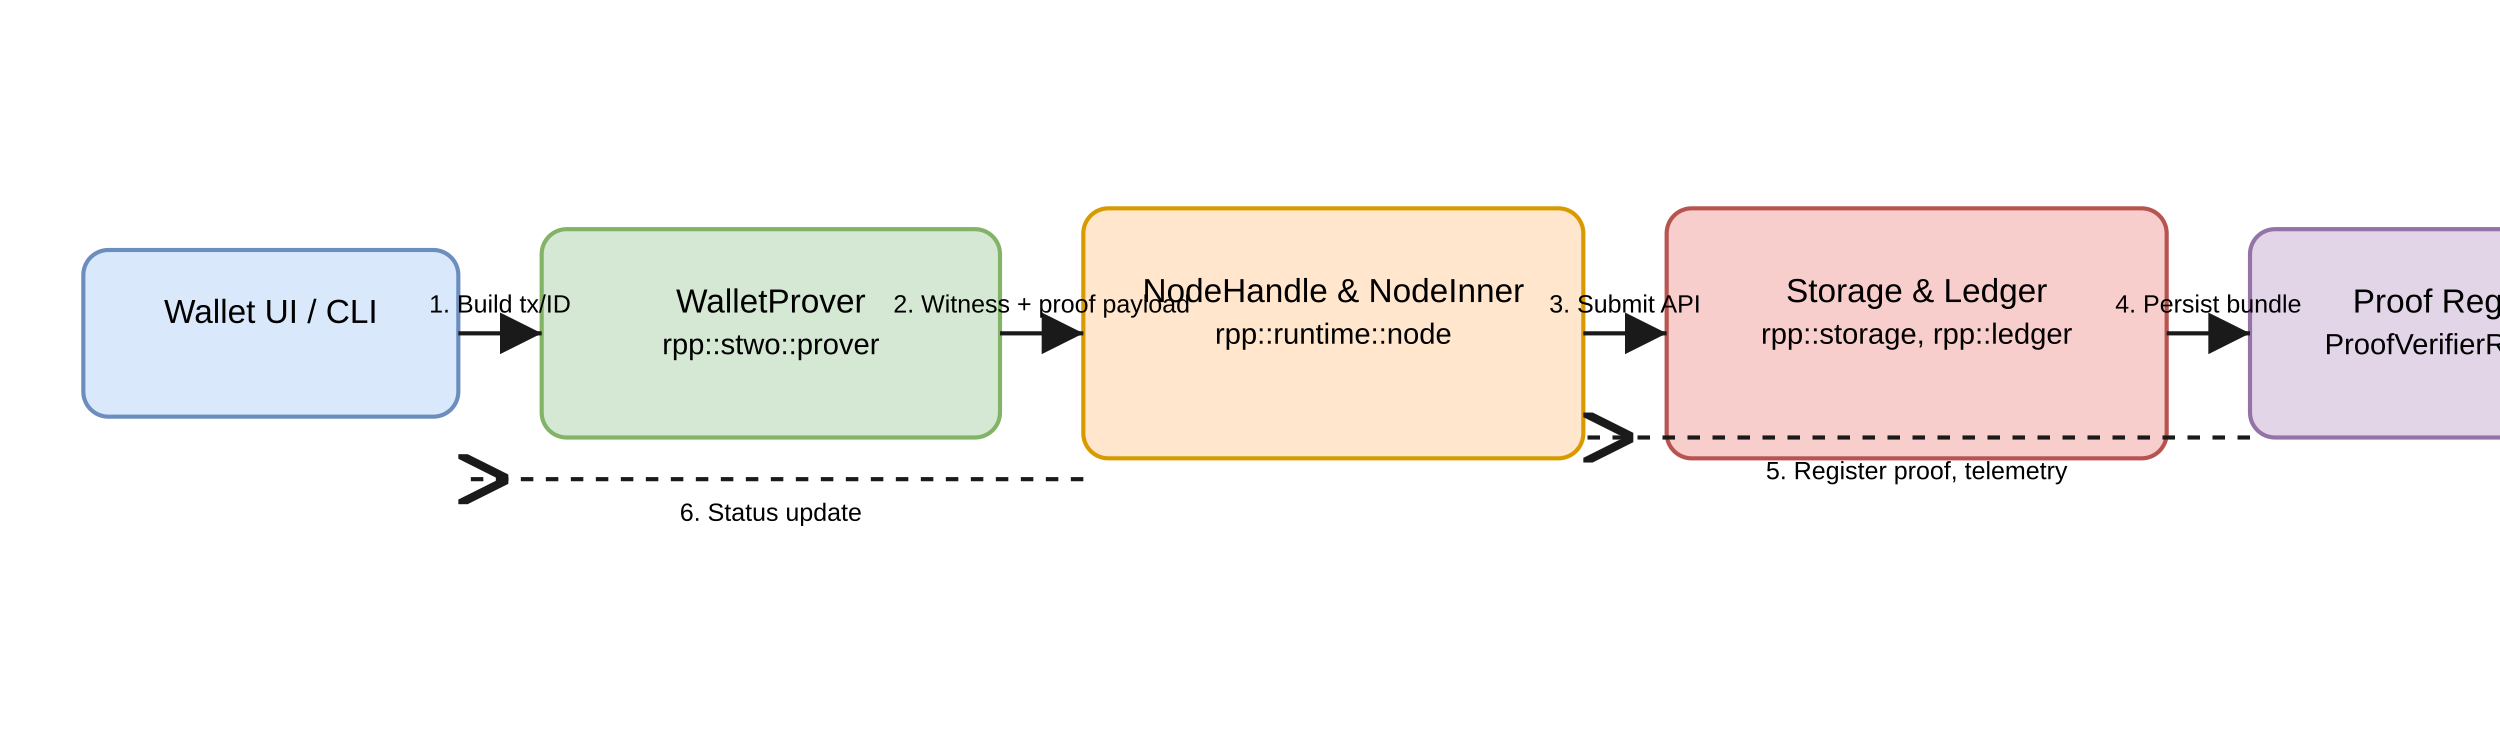
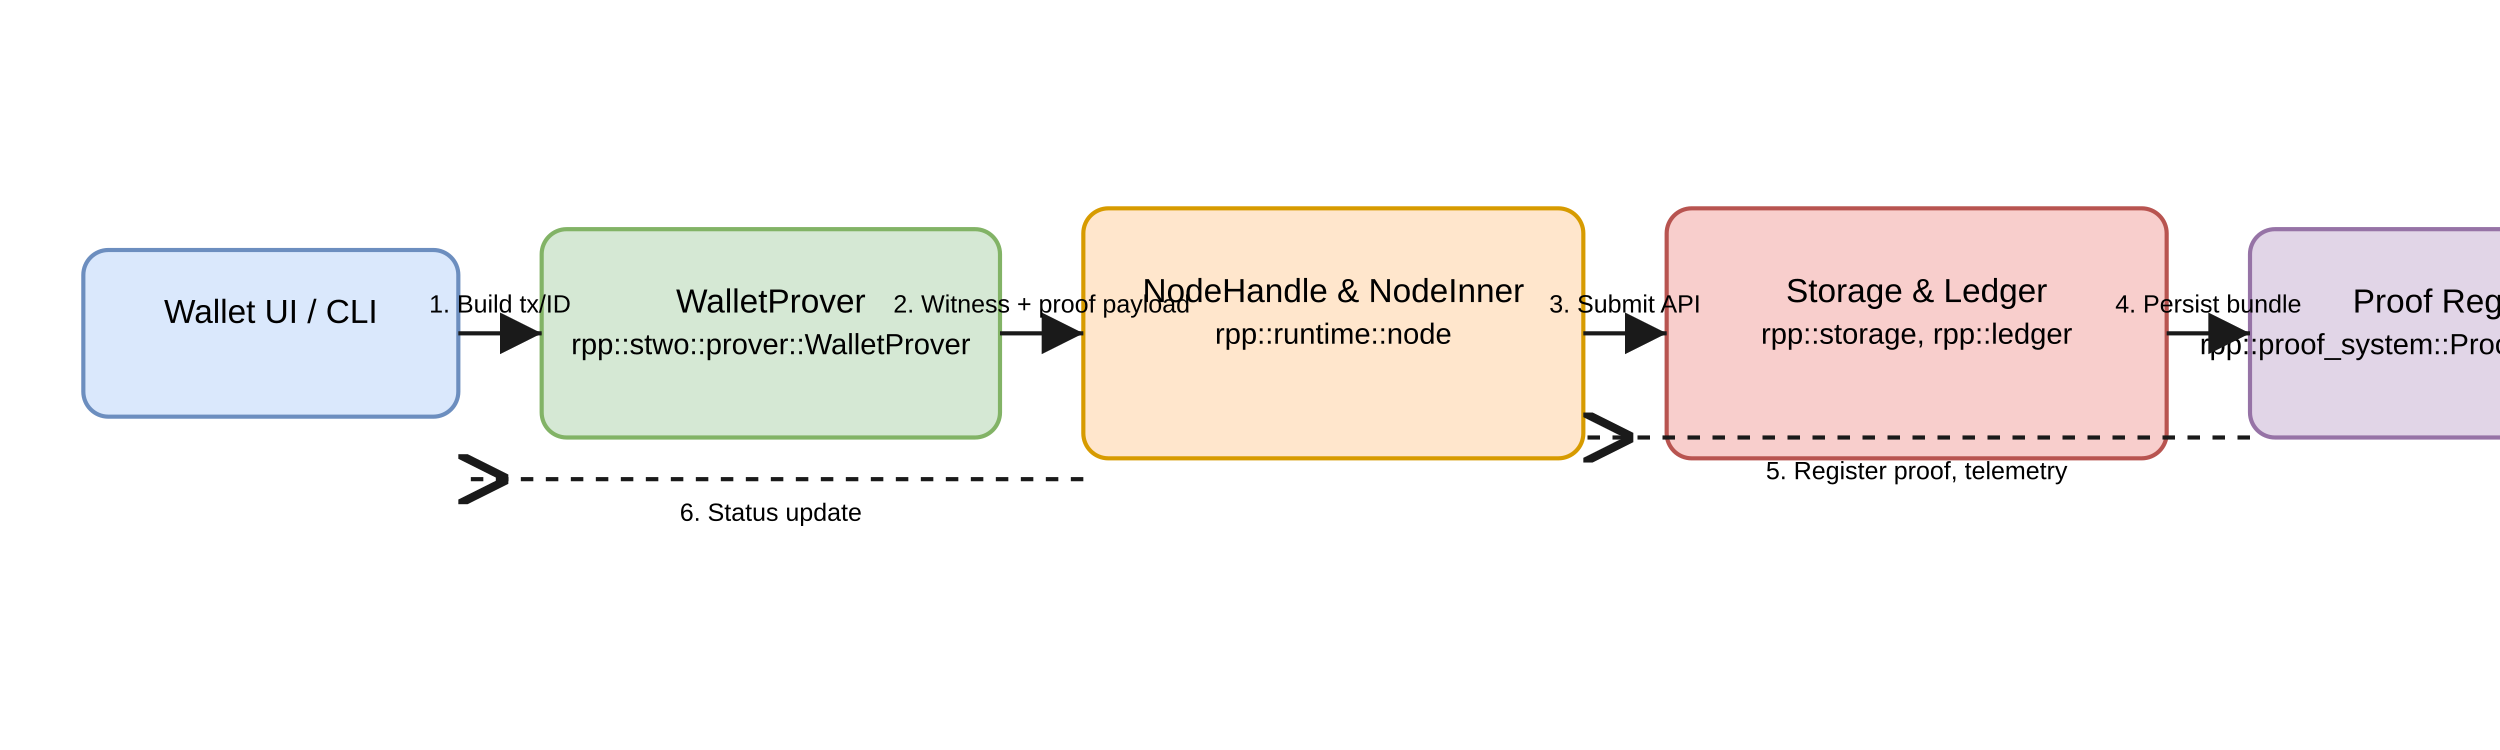
<svg xmlns="http://www.w3.org/2000/svg" width="1200" height="360" viewBox="0 0 1200 360" font-family="Arial,Helvetica,sans-serif">
  <rect x="40" y="120" width="180" height="80" rx="12" fill="#dae8fc" stroke="#6c8ebf" stroke-width="2" />
  <text x="130" y="155" text-anchor="middle" font-size="16">Wallet UI / CLI</text>
  <rect x="260" y="110" width="220" height="100" rx="12" fill="#d5e8d4" stroke="#82b366" stroke-width="2" />
  <text x="370" y="150" text-anchor="middle" font-size="16">WalletProver</text>
-   <text x="370" y="170" text-anchor="middle" font-size="14">rpp::stwo::prover</text>
+   <text x="370" y="170" text-anchor="middle" font-size="14">rpp::stwo::prover::WalletProver</text>
  <rect x="520" y="100" width="240" height="120" rx="12" fill="#ffe6cc" stroke="#d79b00" stroke-width="2" />
  <text x="640" y="145" text-anchor="middle" font-size="16">NodeHandle &amp; NodeInner</text>
  <text x="640" y="165" text-anchor="middle" font-size="14">rpp::runtime::node</text>
  <rect x="800" y="100" width="240" height="120" rx="12" fill="#f8cecc" stroke="#b85450" stroke-width="2" />
  <text x="920" y="145" text-anchor="middle" font-size="16">Storage &amp; Ledger</text>
  <text x="920" y="165" text-anchor="middle" font-size="14">rpp::storage, rpp::ledger</text>
  <rect x="1080" y="110" width="200" height="100" rx="12" fill="#e1d5e7" stroke="#9673a6" stroke-width="2" />
  <text x="1180" y="150" text-anchor="middle" font-size="16">Proof Registry</text>
-   <text x="1180" y="170" text-anchor="middle" font-size="14">ProofVerifierRegistry</text>
+   <text x="1180" y="170" text-anchor="middle" font-size="14">rpp::proof_system::ProofVerifierRegistry</text>
  <defs>
    <marker id="arrow" markerWidth="10" markerHeight="10" refX="10" refY="5" orient="auto">
      <path d="M 0 0 L 10 5 L 0 10 z" fill="#1a1a1a" />
    </marker>
    <marker id="open" markerWidth="12" markerHeight="12" refX="12" refY="6" orient="auto">
      <path d="M 12 0 L 0 6 L 12 12" fill="none" stroke="#1a1a1a" stroke-width="2" />
    </marker>
  </defs>
  <line x1="220" y1="160" x2="260" y2="160" stroke="#1a1a1a" stroke-width="2" marker-end="url(#arrow)" />
  <text x="240" y="150" text-anchor="middle" font-size="12">1. Build tx/ID</text>
  <line x1="480" y1="160" x2="520" y2="160" stroke="#1a1a1a" stroke-width="2" marker-end="url(#arrow)" />
  <text x="500" y="150" text-anchor="middle" font-size="12">2. Witness + proof payload</text>
  <line x1="760" y1="160" x2="800" y2="160" stroke="#1a1a1a" stroke-width="2" marker-end="url(#arrow)" />
  <text x="780" y="150" text-anchor="middle" font-size="12">3. Submit API</text>
  <line x1="1040" y1="160" x2="1080" y2="160" stroke="#1a1a1a" stroke-width="2" marker-end="url(#arrow)" />
  <text x="1060" y="150" text-anchor="middle" font-size="12">4. Persist bundle</text>
  <line x1="1080" y1="210" x2="760" y2="210" stroke="#1a1a1a" stroke-width="2" stroke-dasharray="6 6" marker-end="url(#open)" />
  <text x="920" y="230" text-anchor="middle" font-size="12">5. Register proof, telemetry</text>
  <line x1="520" y1="230" x2="220" y2="230" stroke="#1a1a1a" stroke-width="2" stroke-dasharray="6 6" marker-end="url(#open)" />
  <text x="370" y="250" text-anchor="middle" font-size="12">6. Status update</text>
</svg>
